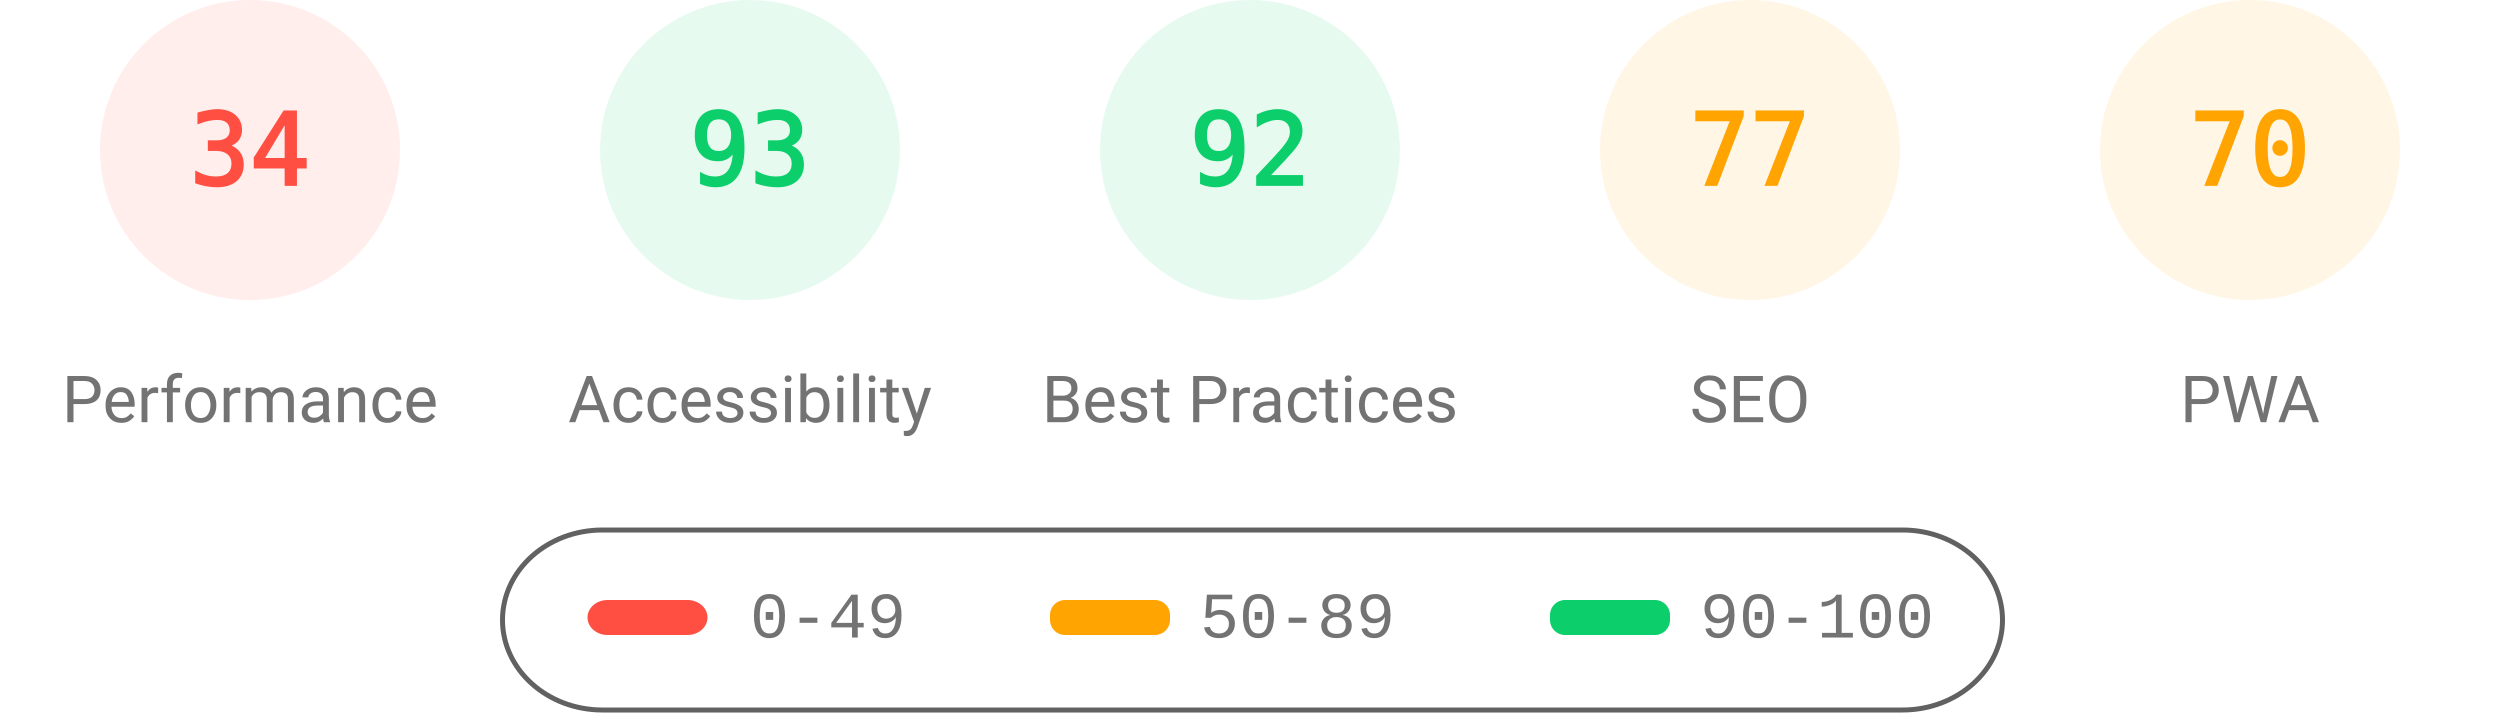
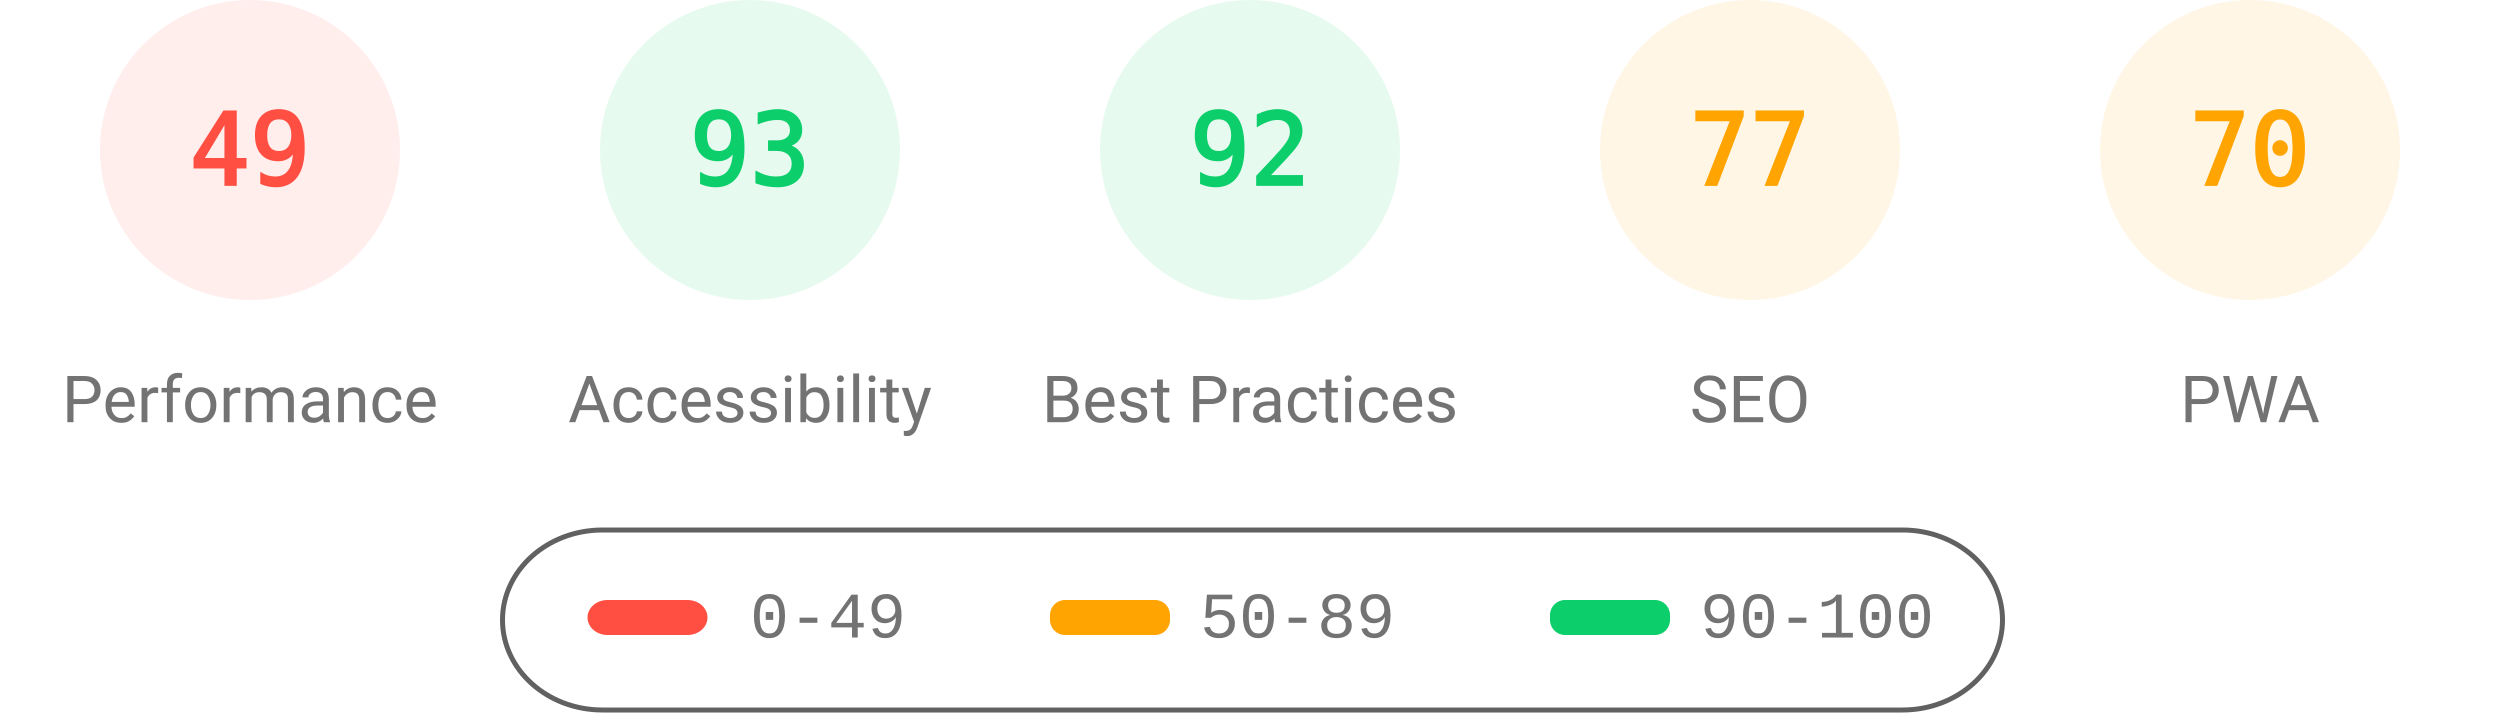
<svg xmlns="http://www.w3.org/2000/svg" fill="none" width="1000" height="285">
  <style>.gauge-base{opacity:.1}.gauge-arc{fill:none;animation-delay:250ms;stroke-linecap:round;transform:rotate(-90deg);transform-origin:100px 60px;animation:load-gauge 1s ease forwards}.guage-text{font-size:40px;font-family:monospace;text-align:center}.guage-red{color:#ff4e42;fill:#ff4e42;stroke:#ff4e42}.guage-orange{color:#ffa400;fill:#ffa400;stroke:#ffa400}.guage-green{color:#0cce6b;fill:#0cce6b;stroke:#0cce6b}.guage-undefined{color:#5c5c5c;fill:#5c5c5c;stroke:#5c5c5c}.guage-title{color:#737373;fill:#737373;stroke:none;font-size:26px;line-height:26px;font-family:Roboto,Halvetica,Arial,sans-serif}@keyframes load-gauge{from{stroke-dasharray:0 352.858}}</style>
  <svg class="guage-div guage-perf guage-red" viewBox="0 0 200 200" width="200" height="200">
    <circle class="gauge-base" r="56" cx="100" cy="60" stroke-width="8" />
-     <circle class="gauge-arc guage-arc-1" r="56" cx="100" cy="60" stroke-width="8" style="stroke-dasharray:119.632,351.858" />
-     <text class="guage-text" x="100" y="60" alignment-baseline="central" dominant-baseline="central" text-anchor="middle">34</text>
+     <circle class="gauge-arc guage-arc-1" r="56" cx="100" cy="60" stroke-width="8" style="stroke-dasharray:172.41,351.858" />
+     <text class="guage-text" x="100" y="60" alignment-baseline="central" dominant-baseline="central" text-anchor="middle">49</text>
    <text class="guage-title" x="100" y="160" alignment-baseline="central" dominant-baseline="central" text-anchor="middle">Performance</text>
  </svg>
  <svg class="guage-div guage-acc guage-green" viewBox="0 0 200 200" width="200" height="200" x="200">
    <circle class="gauge-base" r="56" cx="100" cy="60" stroke-width="8" />
    <circle class="gauge-arc guage-arc-2" r="56" cx="100" cy="60" stroke-width="8" style="stroke-dasharray:327.228,351.858" />
    <text class="guage-text" x="100" y="60" alignment-baseline="central" dominant-baseline="central" text-anchor="middle">93</text>
    <text class="guage-title" x="100" y="160" alignment-baseline="central" dominant-baseline="central" text-anchor="middle">Accessibility</text>
  </svg>
  <svg class="guage-div guage-best guage-green" viewBox="0 0 200 200" width="200" height="200" x="400">
    <circle class="gauge-base" r="56" cx="100" cy="60" stroke-width="8" />
    <circle class="gauge-arc guage-arc-3" r="56" cx="100" cy="60" stroke-width="8" style="stroke-dasharray:323.709,351.858" />
    <text class="guage-text" x="100" y="60" alignment-baseline="central" dominant-baseline="central" text-anchor="middle">92</text>
    <text class="guage-title" x="100" y="160" alignment-baseline="central" dominant-baseline="central" text-anchor="middle">Best Practices</text>
  </svg>
  <svg class="guage-div guage-seo guage-orange" viewBox="0 0 200 200" width="200" height="200" x="600">
    <circle class="gauge-base" r="56" cx="100" cy="60" stroke-width="8" />
    <circle class="gauge-arc guage-arc-4" r="56" cx="100" cy="60" stroke-width="8" style="stroke-dasharray:270.931,351.858" />
    <text class="guage-text" x="100" y="60" alignment-baseline="central" dominant-baseline="central" text-anchor="middle">77</text>
    <text class="guage-title" x="100" y="160" alignment-baseline="central" dominant-baseline="central" text-anchor="middle">SEO</text>
  </svg>
  <svg class="guage-div guage-pwa guage-orange" viewBox="0 0 200 200" width="200" height="200" x="800">
    <circle class="gauge-base" r="56" cx="100" cy="60" stroke-width="8" />
    <circle class="gauge-arc guage-arc-4" r="56" cx="100" cy="60" stroke-width="8" style="stroke-dasharray:246.301,351.858" />
    <text class="guage-text" x="100" y="60" alignment-baseline="central" dominant-baseline="central" text-anchor="middle">70</text>
    <text class="guage-title" x="100" y="160" alignment-baseline="central" dominant-baseline="central" text-anchor="middle">PWA</text>
  </svg>
  <svg width="604" height="76" x="200" y="210">
    <path fill="none" id="canvas_background" d="M-1-1h604v80H-1z" />
    <rect fill-opacity="0" stroke="#616161" stroke-width="2" rx="40" id="svg_2" height="72" width="600" y="2" x="1" fill="#000" />
    <rect stroke="#000" rx="8" id="svg_3" height="14" width="48" y="30" x="35" stroke-opacity="null" stroke-width="0" fill="#ff4e42" />
    <rect stroke="#000" rx="6" id="svg_4" height="14" width="48" y="30" x="220" stroke-opacity="null" stroke-width="0" fill="#ffa400" />
    <rect stroke="#000" rx="6" id="svg_5" height="14" width="48" y="30" x="420" stroke-opacity="null" stroke-width="0" fill="#0cce6b" />
    <text xml:space="preserve" text-anchor="start" font-family="'Courier New', Courier, monospace" font-size="26" id="svg_6" y="45" x="100" stroke-opacity="null" stroke-width="0" stroke="#000" fill="#737373">0-49</text>
    <text xml:space="preserve" text-anchor="start" font-family="'Courier New', Courier, monospace" font-size="26" id="svg_7" y="45" x="280" stroke-opacity="null" stroke-width="0" stroke="#000" fill="#737373">50-89</text>
    <text xml:space="preserve" text-anchor="start" font-family="'Courier New', Courier, monospace" font-size="26" id="svg_8" y="45" x="480" stroke-opacity="null" stroke-width="0" stroke="#000" fill="#737373">90-100</text>
  </svg>
</svg>
